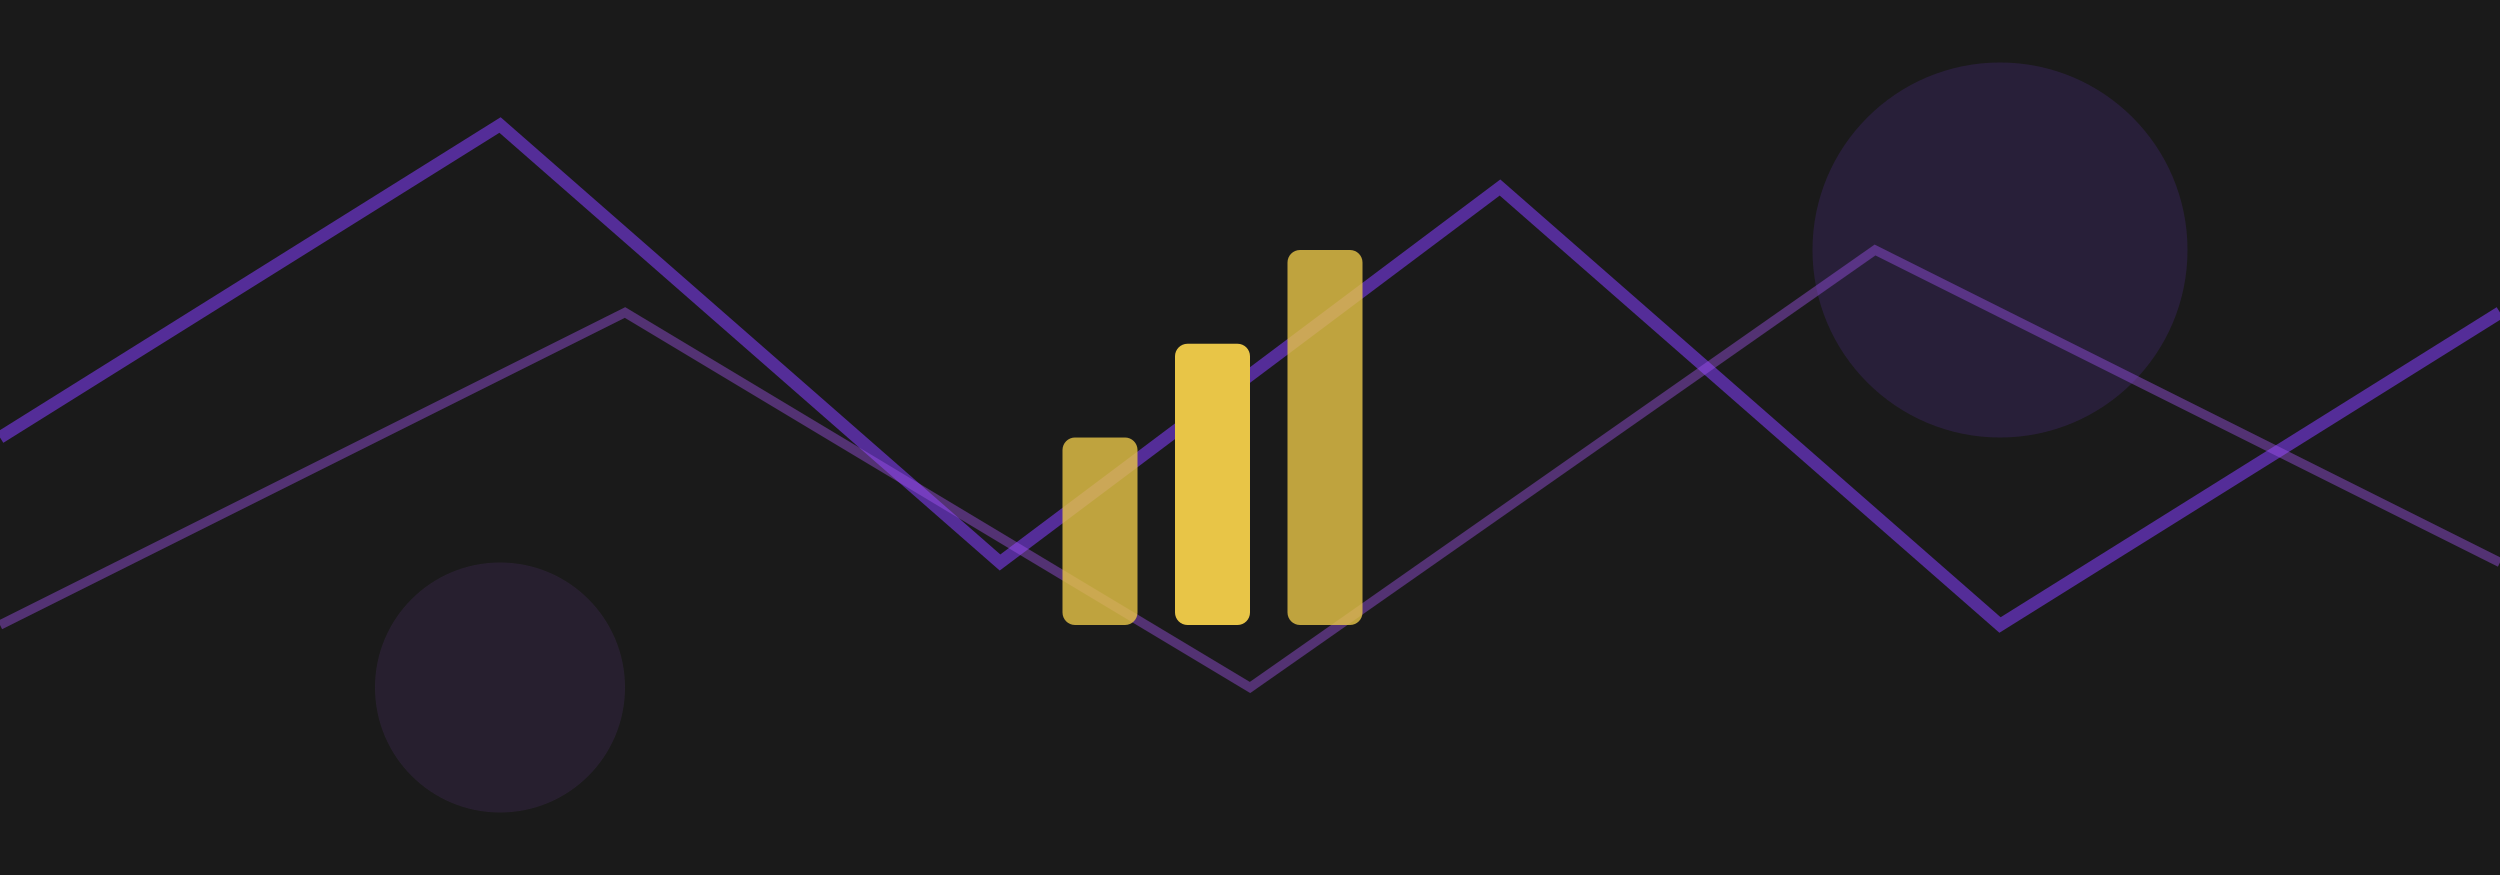
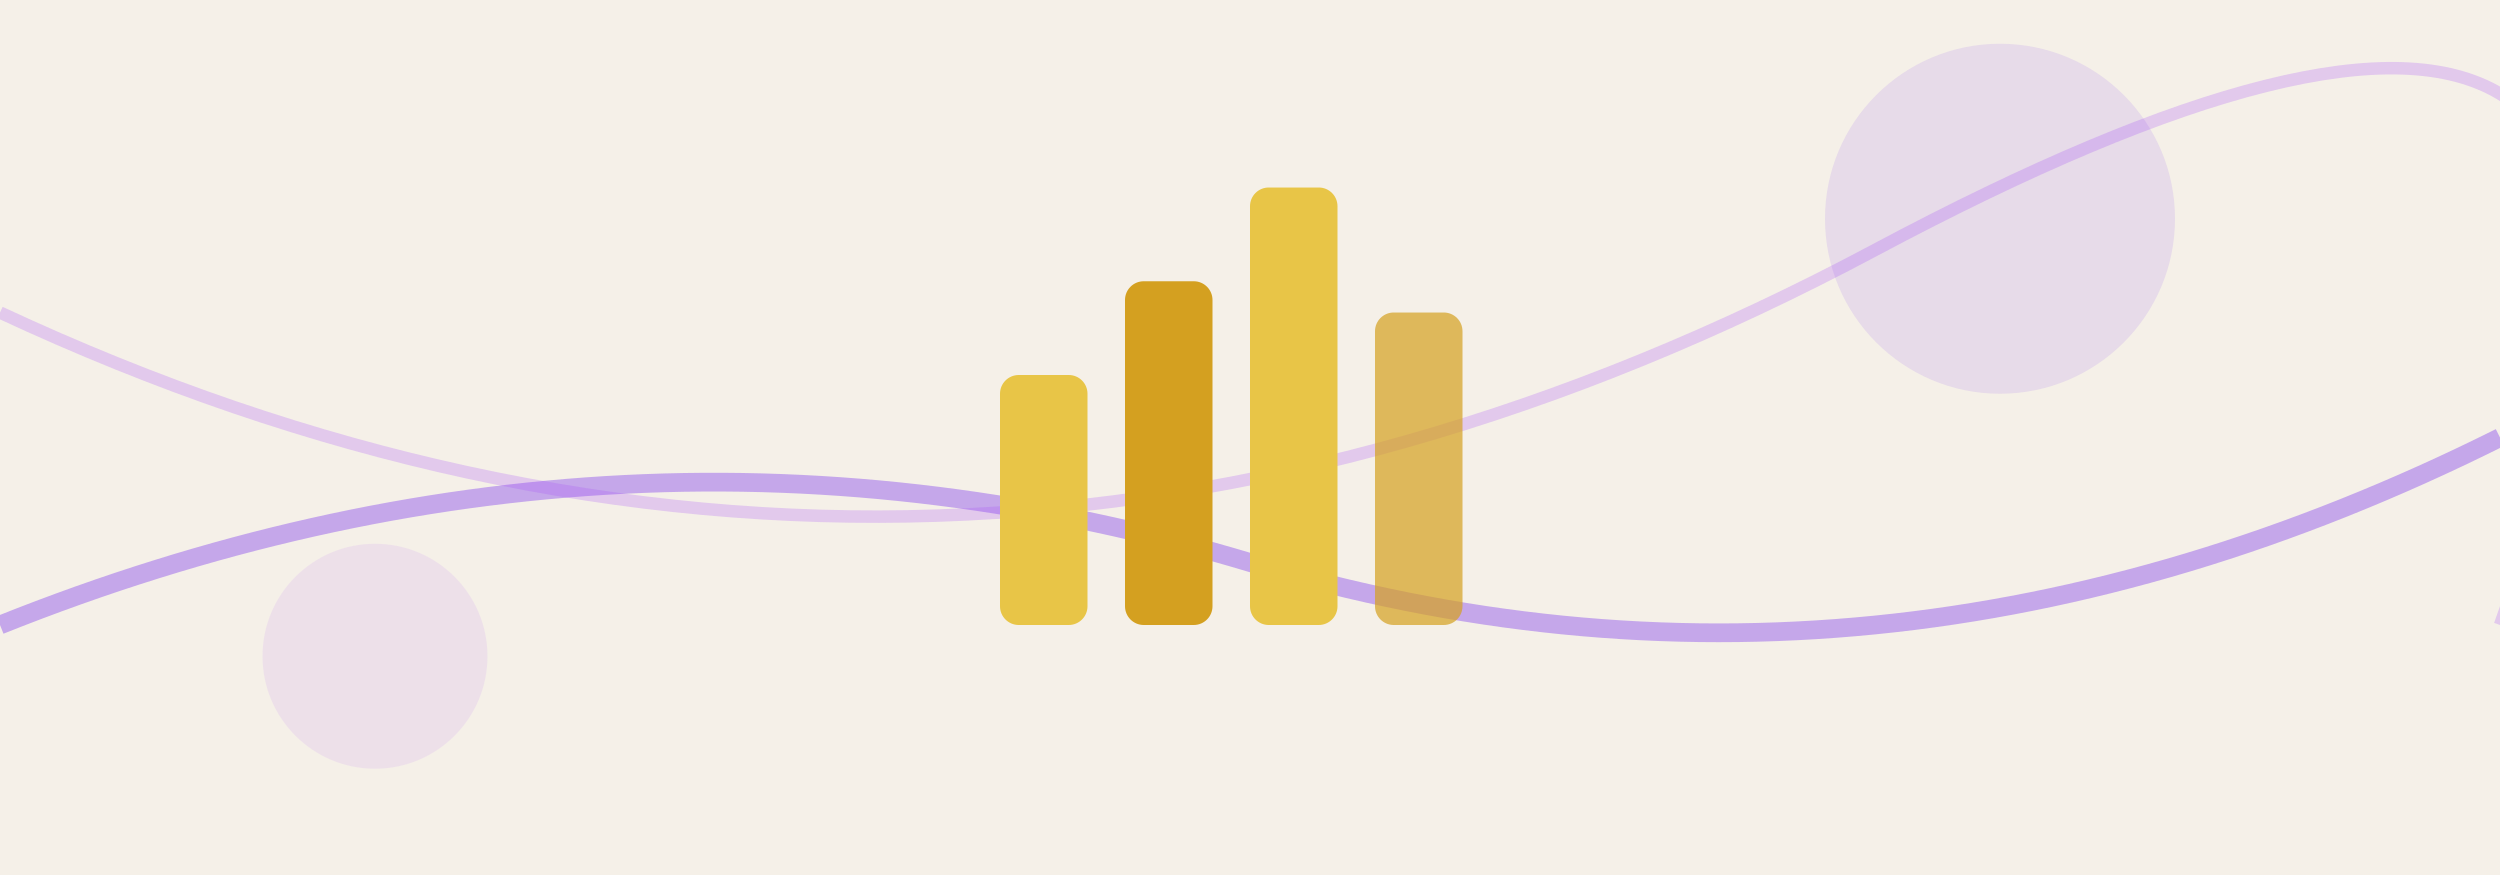
- <svg xmlns="http://www.w3.org/2000/svg" viewBox="0 0 400 140" fill="none">
-   <rect width="400" height="140" fill="#1a1a1a" />
-   <path d="M0 70 L80 20 L160 90 L240 30 L320 100 L400 50" stroke="#7c3aed" stroke-width="2" opacity="0.6" />
-   <path d="M0 100 L100 50 L200 110 L300 40 L400 90" stroke="#a855f7" stroke-width="1.5" opacity="0.4" />
-   <circle cx="320" cy="40" r="30" fill="#7c3aed" opacity="0.15" />
-   <circle cx="80" cy="110" r="20" fill="#a855f7" opacity="0.1" />
-   <rect x="170" y="70" width="12" height="30" rx="2" fill="#e8c547" opacity="0.8" />
-   <rect x="188" y="55" width="12" height="45" rx="2" fill="#e8c547" />
-   <rect x="206" y="40" width="12" height="60" rx="2" fill="#e8c547" opacity="0.8" />
+ <svg xmlns="http://www.w3.org/2000/svg" viewBox="0 0 400 140">
+   <rect width="400" height="140" fill="#f5f0e8" />
+   <path d="M0 100 Q100 60 200 90 T400 70" stroke="#7c3aed" stroke-width="3" fill="none" opacity="0.4" />
+   <path d="M0 50 Q150 120 300 40 T400 100" stroke="#a855f7" stroke-width="2" fill="none" opacity="0.25" />
+   <circle cx="320" cy="35" r="28" fill="#7c3aed" opacity="0.12" />
+   <circle cx="60" cy="105" r="18" fill="#a855f7" opacity="0.1" />
+   <rect x="160" y="60" width="14" height="40" rx="3" fill="#e8c547" />
+   <rect x="180" y="45" width="14" height="55" rx="3" fill="#d4a020" />
+   <rect x="200" y="30" width="14" height="70" rx="3" fill="#e8c547" />
+   <rect x="220" y="50" width="14" height="50" rx="3" fill="#d4a020" opacity="0.7" />
</svg>
